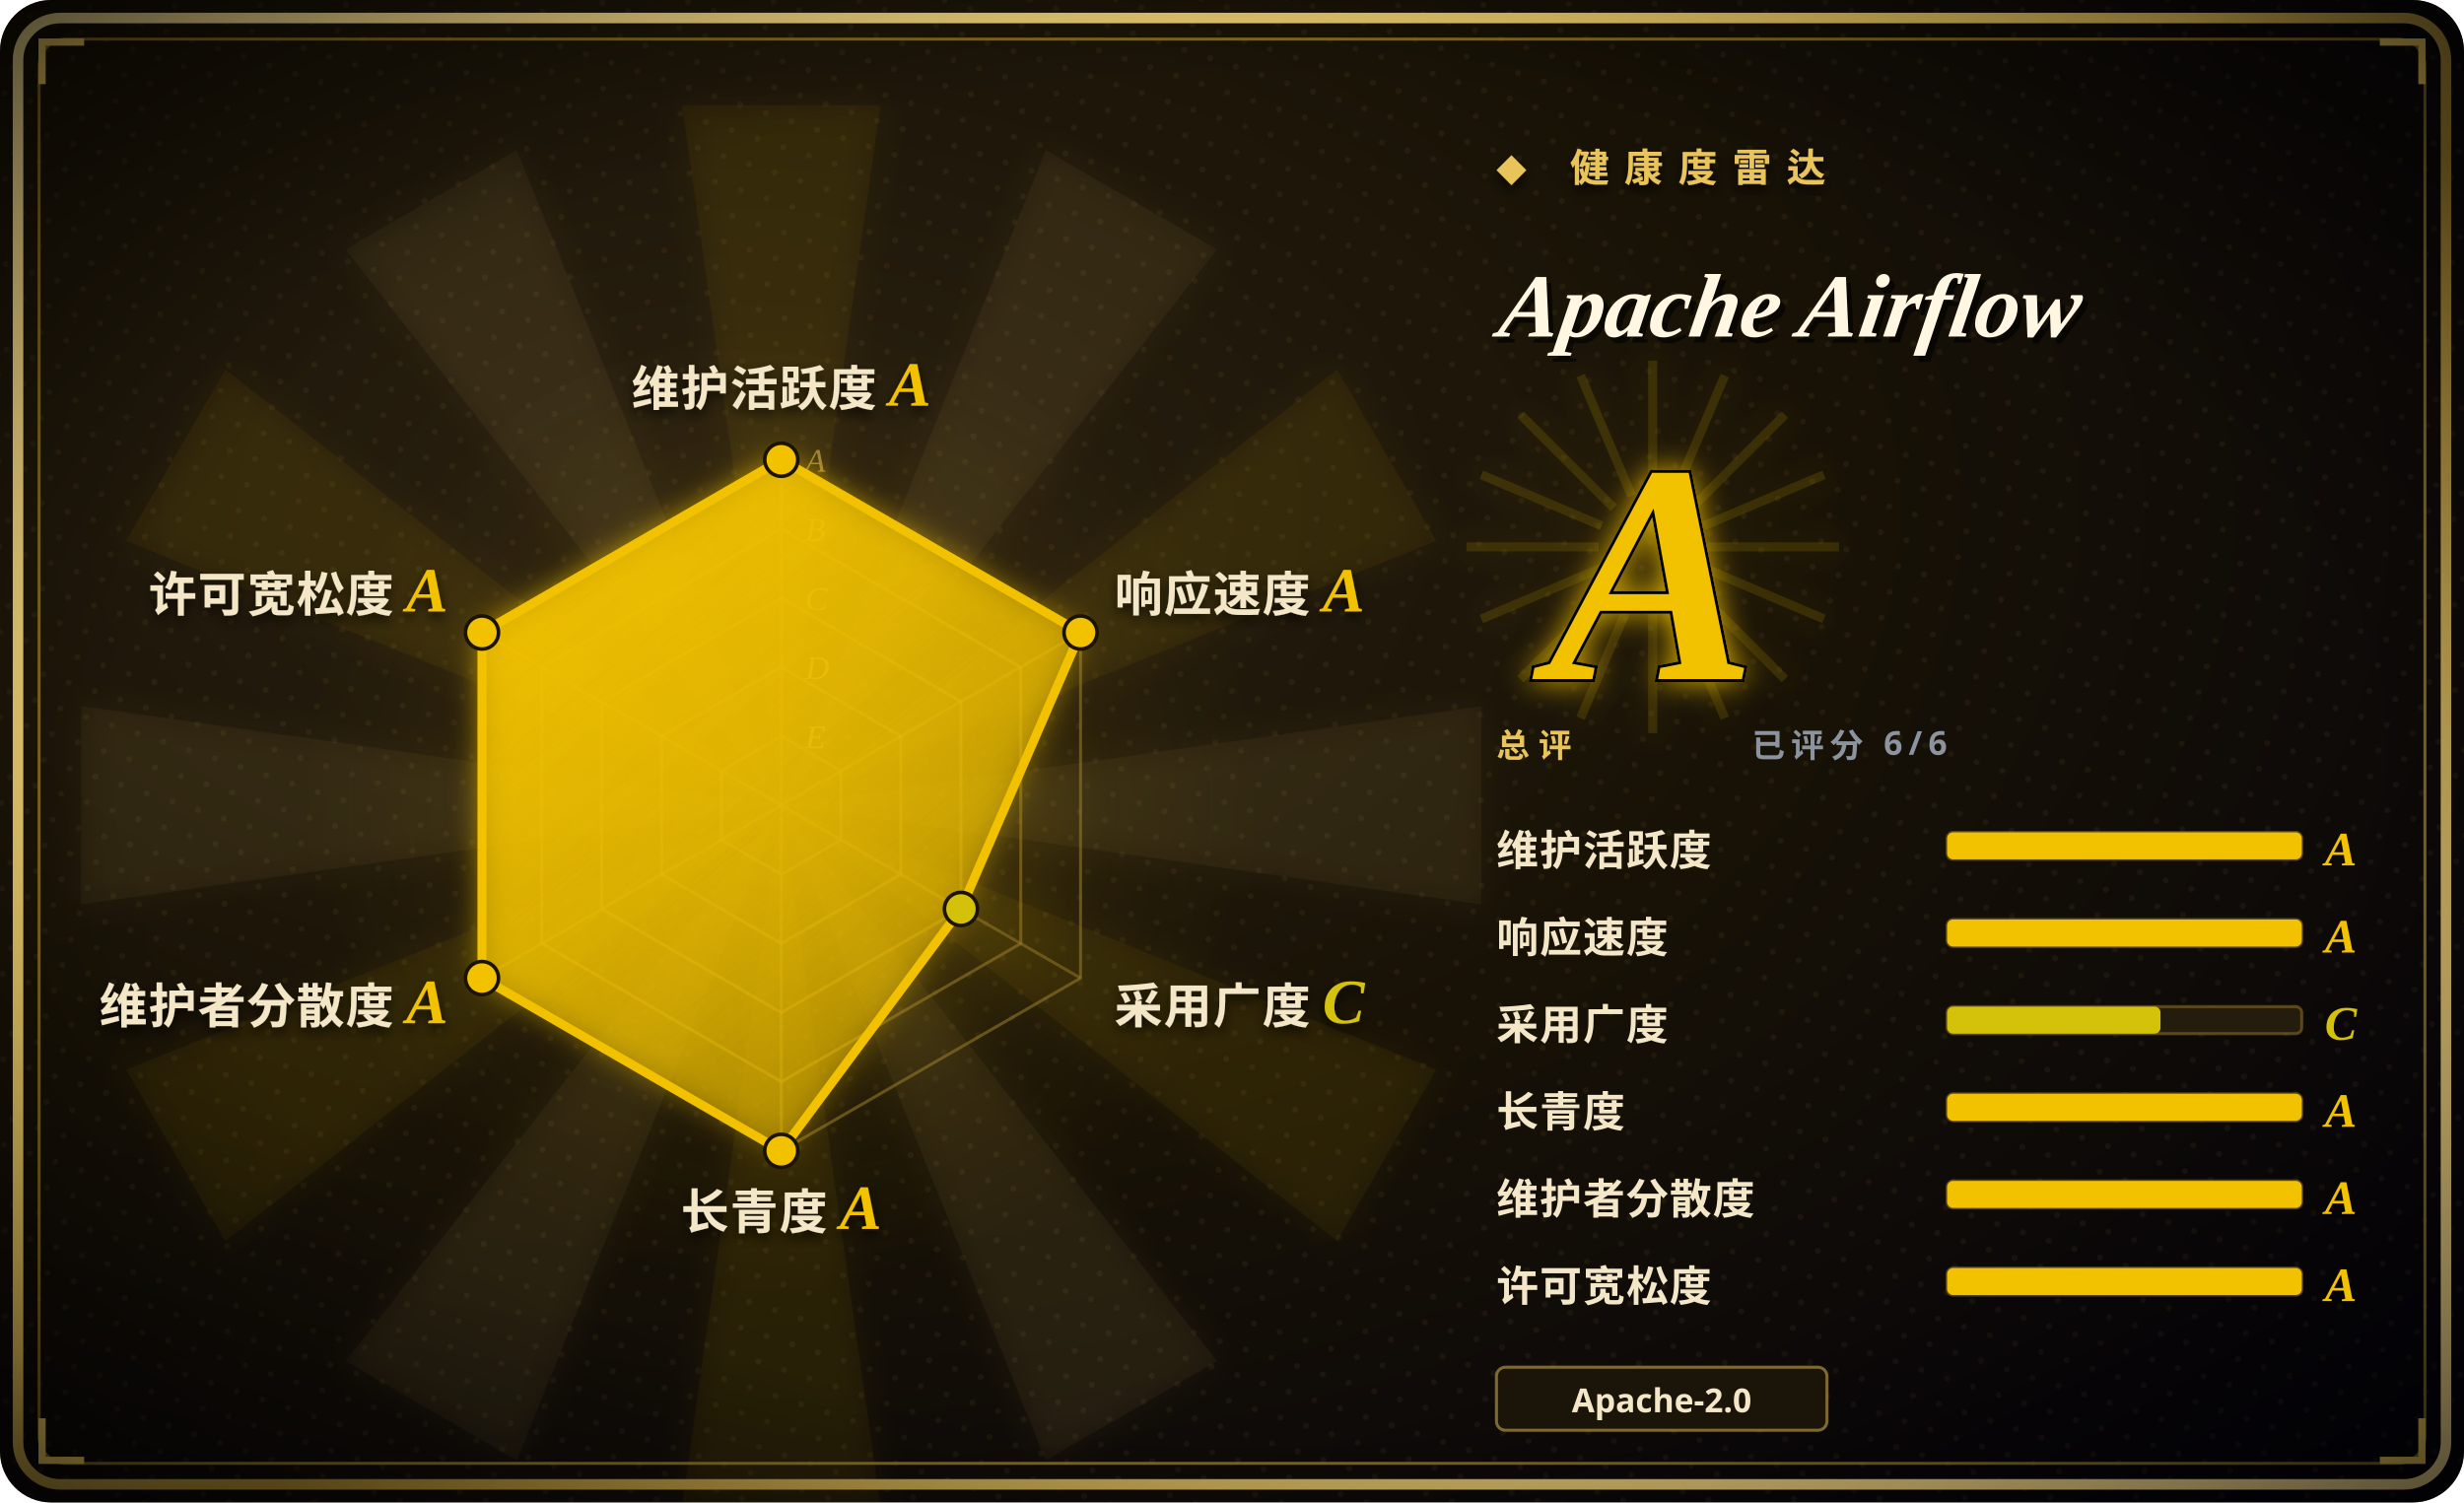
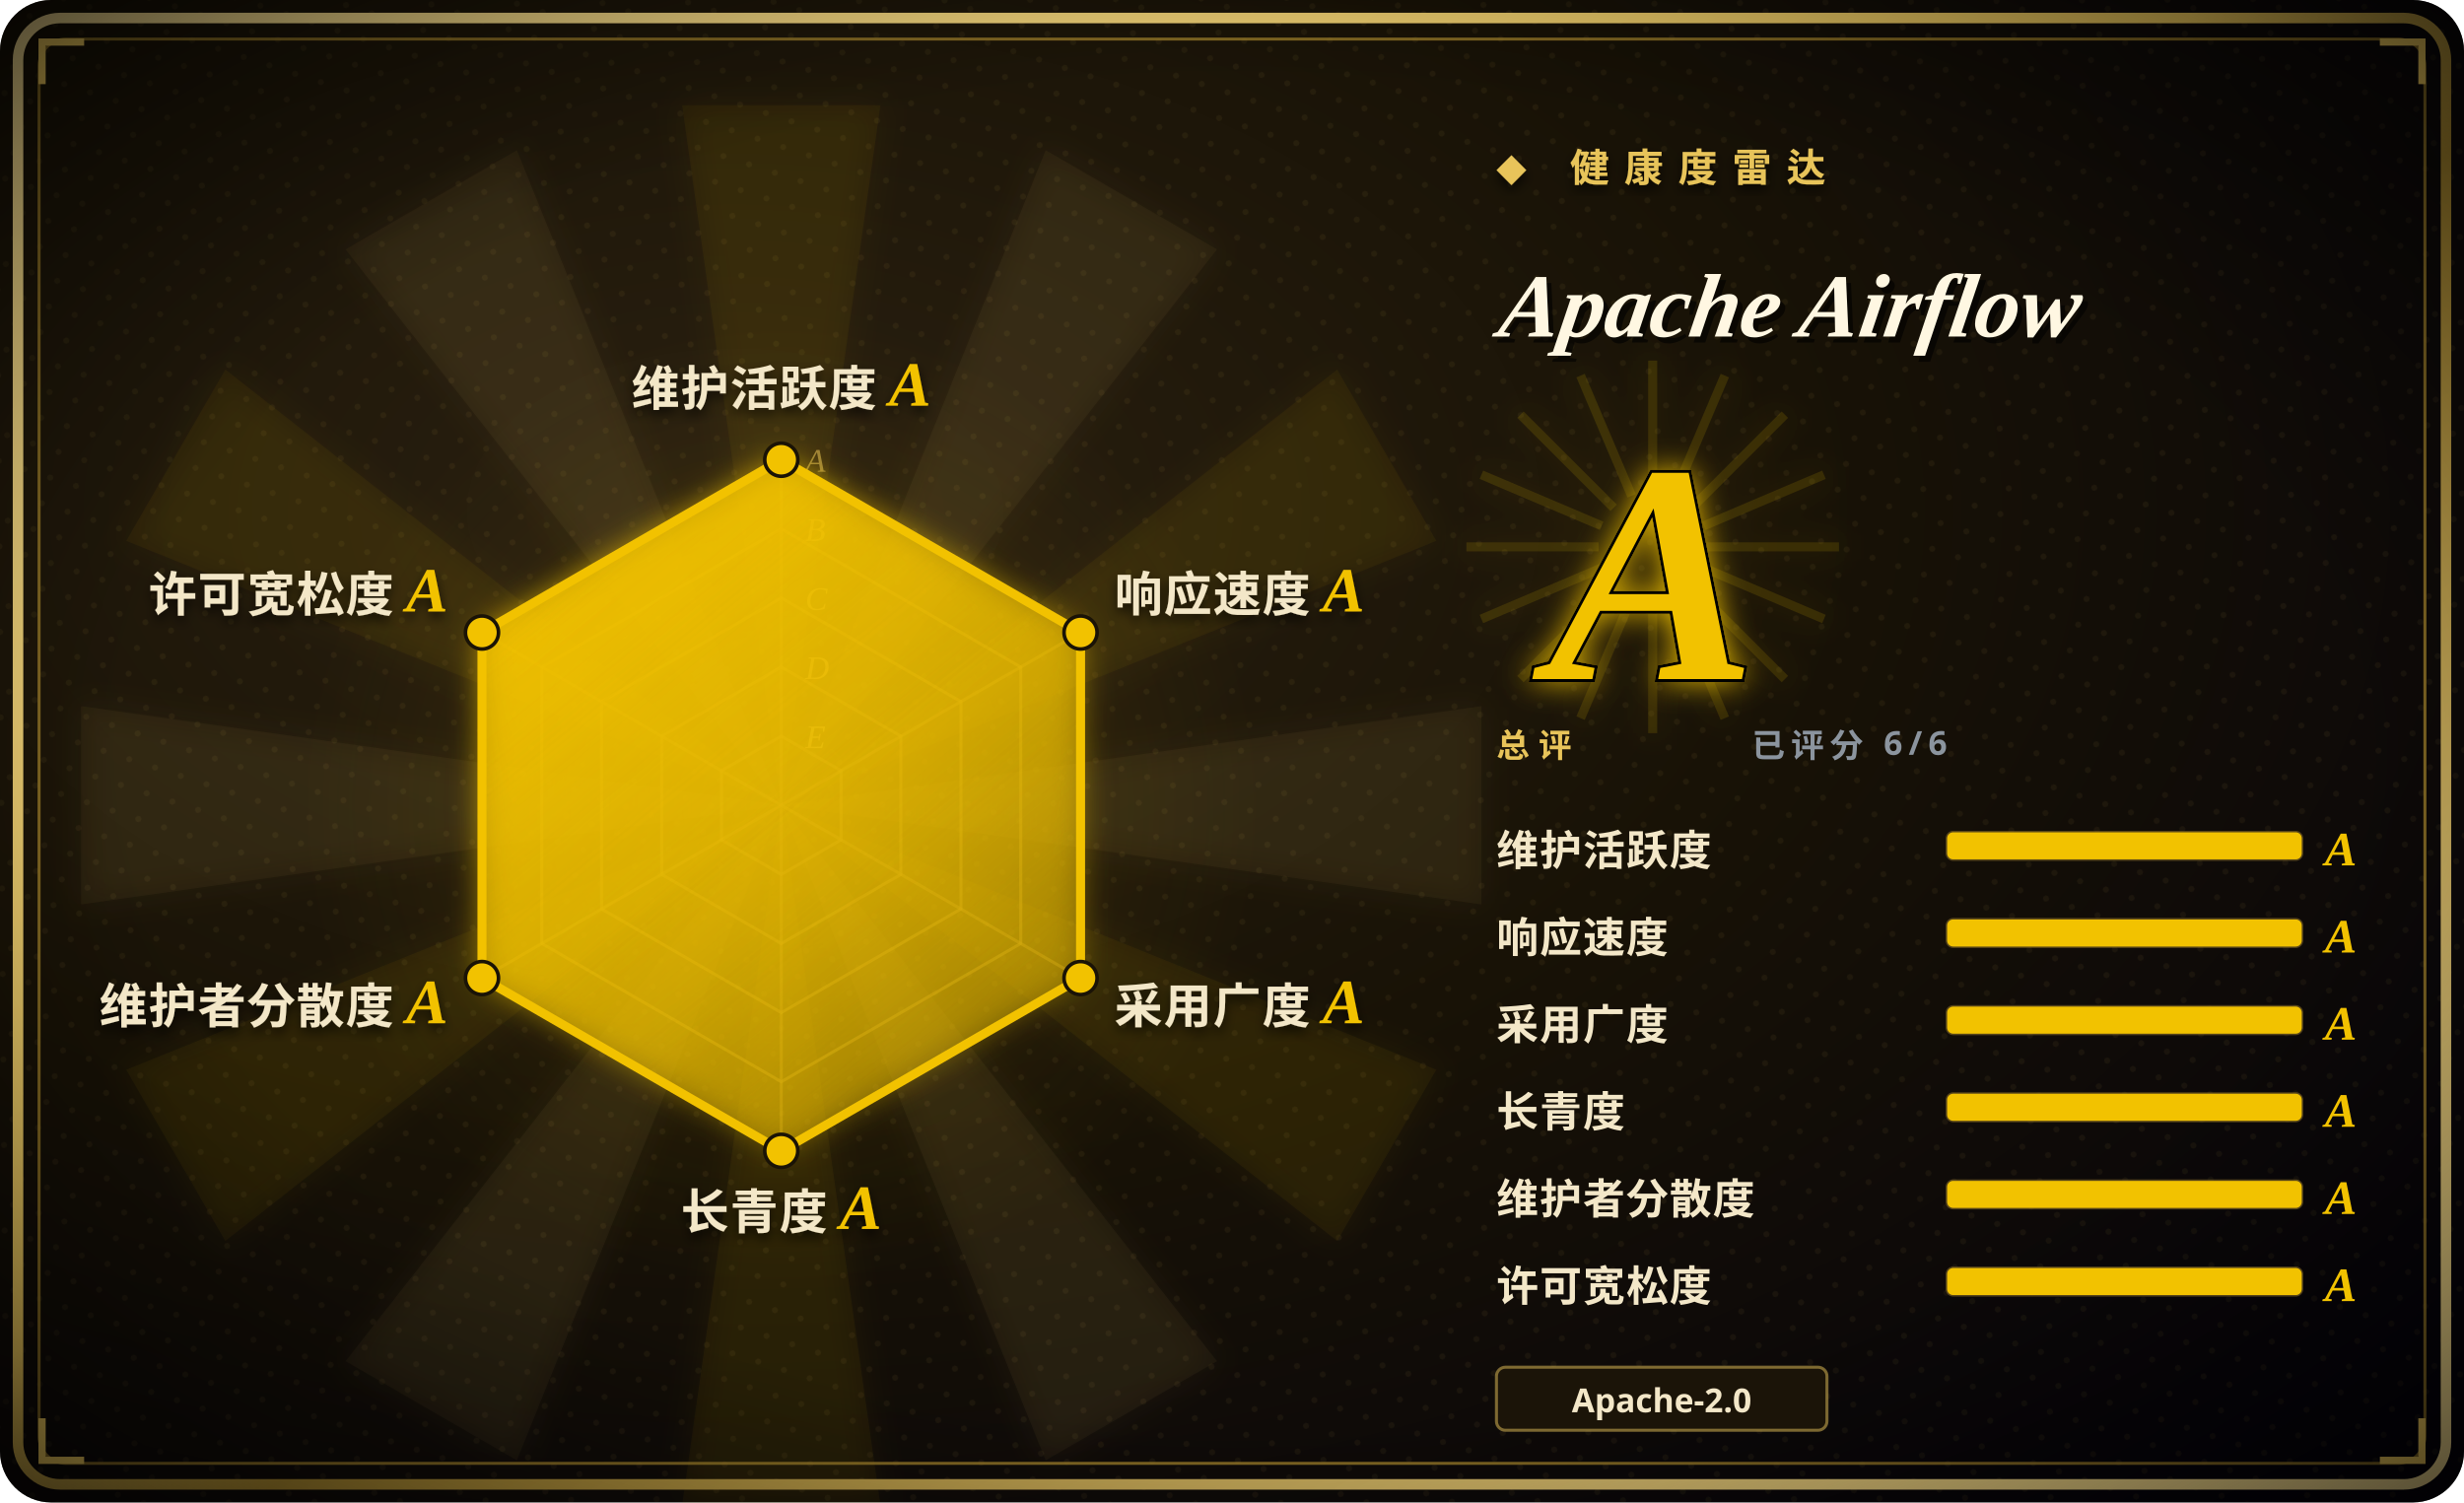
<svg xmlns="http://www.w3.org/2000/svg" width="820" height="500" viewBox="0 0 820 500">
  <defs>
    <radialGradient id="bg" cx="30%" cy="34%" r="90%">
      <stop offset="0%" stop-color="#2a2010" />
      <stop offset="48%" stop-color="#181206" />
      <stop offset="100%" stop-color="#05030a" />
    </radialGradient>
    <radialGradient id="vig" cx="50%" cy="50%" r="72%">
      <stop offset="62%" stop-color="#000000" stop-opacity="0" />
      <stop offset="100%" stop-color="#000000" stop-opacity="0.72" />
    </radialGradient>
    <linearGradient id="frame" x1="0" y1="0" x2="1" y2="1">
      <stop offset="0%" stop-color="#f6dd92" />
      <stop offset="45%" stop-color="#E8C45A" />
      <stop offset="55%" stop-color="#9c7d2a" />
      <stop offset="100%" stop-color="#f6dd92" />
    </linearGradient>
    <linearGradient id="poly" x1="0" y1="0" x2="0.7" y2="1">
      <stop offset="0%" stop-color="#F2C200" stop-opacity="0.92" />
      <stop offset="100%" stop-color="#F2C200" stop-opacity="0.34" />
    </linearGradient>
    <radialGradient id="halo" cx="50%" cy="50%" r="50%">
      <stop offset="0%" stop-color="#F2C200" stop-opacity="0.34" />
      <stop offset="68%" stop-color="#F2C200" stop-opacity="0.04" />
      <stop offset="100%" stop-color="#F2C200" stop-opacity="0" />
    </radialGradient>
    <filter id="glow" x="-60%" y="-60%" width="220%" height="220%">
      <feGaussianBlur stdDeviation="5" result="b" />
      <feMerge>
        <feMergeNode in="b" />
        <feMergeNode in="SourceGraphic" />
      </feMerge>
    </filter>
    <filter id="soft" x="-30%" y="-30%" width="160%" height="160%">
      <feDropShadow dx="0" dy="2" stdDeviation="2" flood-color="#000" flood-opacity="0.7" />
    </filter>
    <pattern id="halftone" width="9" height="9" patternUnits="userSpaceOnUse" patternTransform="rotate(18)">
      <circle cx="2" cy="2" r="1" fill="#E8C45A" fill-opacity="0.06" />
    </pattern>
  </defs>
  <rect width="820" height="500" rx="17" fill="url(#bg)" />
  <rect width="820" height="500" rx="17" fill="url(#halftone)" />
  <g opacity="0.5" filter="url(#glow)">
    <path d="M260,268 L493,235 L493,301 Z" fill="#E8C45A" fill-opacity="0.10" />
    <path d="M260,268 L478,356 L445,413 Z" fill="#F2C200" fill-opacity="0.10" />
    <path d="M260,268 L405,453 L348,486 Z" fill="#E8C45A" fill-opacity="0.10" />
    <path d="M260,268 L293,501 L227,501 Z" fill="#F2C200" fill-opacity="0.10" />
    <path d="M260,268 L172,486 L115,453 Z" fill="#E8C45A" fill-opacity="0.10" />
    <path d="M260,268 L75,413 L42,356 Z" fill="#F2C200" fill-opacity="0.10" />
    <path d="M260,268 L27,301 L27,235 Z" fill="#E8C45A" fill-opacity="0.10" />
    <path d="M260,268 L42,180 L75,123 Z" fill="#F2C200" fill-opacity="0.10" />
    <path d="M260,268 L115,83 L172,50 Z" fill="#E8C45A" fill-opacity="0.10" />
    <path d="M260,268 L227,35 L293,35 Z" fill="#F2C200" fill-opacity="0.10" />
    <path d="M260,268 L348,50 L405,83 Z" fill="#E8C45A" fill-opacity="0.10" />
    <path d="M260,268 L445,123 L478,180 Z" fill="#F2C200" fill-opacity="0.10" />
  </g>
  <circle cx="260" cy="268" r="161" fill="url(#halo)" />
  <rect x="6" y="6" width="808" height="488" rx="14" fill="none" stroke="url(#frame)" stroke-width="3.5" />
  <rect x="13" y="13" width="794" height="474" rx="9" fill="none" stroke="#9c7d2a" stroke-width="1" stroke-opacity="0.8" />
  <path d="M14,28 L14,14 L28,14" fill="none" stroke="#E8C45A" stroke-width="2.4" />
  <path d="M806,28 L806,14 L792,14" fill="none" stroke="#E8C45A" stroke-width="2.4" />
  <path d="M14,472 L14,486 L28,486" fill="none" stroke="#E8C45A" stroke-width="2.4" />
  <path d="M806,472 L806,486 L792,486" fill="none" stroke="#E8C45A" stroke-width="2.4" />
  <rect width="820" height="500" rx="17" fill="url(#vig)" />
  <polygon points="260.0,153.0 359.6,210.5 359.6,325.5 260.0,383.0 160.4,325.5 160.4,210.5" fill="none" stroke="#9c7d2a" stroke-opacity="0.55" stroke-width="1" />
  <polygon points="260.0,176.0 339.7,222.0 339.7,314.0 260.0,360.0 180.3,314.0 180.3,222.0" fill="none" stroke="#9c7d2a" stroke-opacity="0.55" stroke-width="1" />
  <polygon points="260.0,199.0 319.8,233.5 319.8,302.5 260.0,337.0 200.2,302.5 200.2,233.5" fill="none" stroke="#9c7d2a" stroke-opacity="0.55" stroke-width="1" />
  <polygon points="260.0,222.0 299.8,245.0 299.8,291.0 260.0,314.0 220.2,291.0 220.2,245.0" fill="none" stroke="#9c7d2a" stroke-opacity="0.55" stroke-width="1" />
  <polygon points="260.0,245.0 279.9,256.5 279.9,279.5 260.0,291.0 240.1,279.5 240.1,256.5" fill="none" stroke="#9c7d2a" stroke-opacity="0.55" stroke-width="1" />
  <line x1="260" y1="268" x2="260.0" y2="153.0" stroke="#9c7d2a" stroke-opacity="0.5" stroke-width="1" />
  <line x1="260" y1="268" x2="359.6" y2="210.5" stroke="#9c7d2a" stroke-opacity="0.5" stroke-width="1" />
  <line x1="260" y1="268" x2="359.6" y2="325.5" stroke="#9c7d2a" stroke-opacity="0.5" stroke-width="1" />
  <line x1="260" y1="268" x2="260.0" y2="383.0" stroke="#9c7d2a" stroke-opacity="0.5" stroke-width="1" />
  <line x1="260" y1="268" x2="160.4" y2="325.5" stroke="#9c7d2a" stroke-opacity="0.5" stroke-width="1" />
  <line x1="260" y1="268" x2="160.4" y2="210.5" stroke="#9c7d2a" stroke-opacity="0.5" stroke-width="1" />
  <text x="268" y="157.0" font-size="11" font-style="italic" fill="#E8C45A" fill-opacity="0.55" font-family="'Georgia','Times New Roman',serif">A</text>
  <text x="268" y="180.0" font-size="11" font-style="italic" fill="#E8C45A" fill-opacity="0.55" font-family="'Georgia','Times New Roman',serif">B</text>
  <text x="268" y="203.0" font-size="11" font-style="italic" fill="#E8C45A" fill-opacity="0.55" font-family="'Georgia','Times New Roman',serif">C</text>
  <text x="268" y="226.0" font-size="11" font-style="italic" fill="#E8C45A" fill-opacity="0.55" font-family="'Georgia','Times New Roman',serif">D</text>
  <text x="268" y="249.0" font-size="11" font-style="italic" fill="#E8C45A" fill-opacity="0.55" font-family="'Georgia','Times New Roman',serif">E</text>
-   <polygon points="260.0,153.0 359.6,210.5 319.8,302.5 260.0,383.0 160.4,325.5 160.4,210.5" fill="url(#poly)" filter="url(#glow)" />
+   <polygon points="260.0,153.0 359.6,210.5 359.6,325.5 260.0,383.0 160.4,325.5 160.4,210.5" fill="url(#poly)" filter="url(#glow)" />
  <line x1="260.0" y1="153.0" x2="359.6" y2="210.5" stroke="#F2C200" stroke-width="3" />
-   <line x1="359.6" y1="210.5" x2="319.8" y2="302.5" stroke="#F2C200" stroke-width="3" />
-   <line x1="319.8" y1="302.5" x2="260.0" y2="383.0" stroke="#F2C200" stroke-width="3" />
+   <line x1="359.6" y1="210.5" x2="359.6" y2="325.5" stroke="#F2C200" stroke-width="3" />
+   <line x1="359.6" y1="325.5" x2="260.0" y2="383.0" stroke="#F2C200" stroke-width="3" />
  <line x1="260.0" y1="383.0" x2="160.4" y2="325.5" stroke="#F2C200" stroke-width="3" />
  <line x1="160.4" y1="325.5" x2="160.4" y2="210.5" stroke="#F2C200" stroke-width="3" />
  <line x1="160.4" y1="210.5" x2="260.0" y2="153.0" stroke="#F2C200" stroke-width="3" />
  <circle cx="260.0" cy="153.0" r="5.5" fill="#F2C200" stroke="#1a1306" stroke-width="1.2" />
  <circle cx="359.6" cy="210.5" r="5.5" fill="#F2C200" stroke="#1a1306" stroke-width="1.2" />
-   <circle cx="319.8" cy="302.5" r="5.5" fill="#D4C20A" stroke="#1a1306" stroke-width="1.2" />
+   <circle cx="359.6" cy="325.5" r="5.5" fill="#F2C200" stroke="#1a1306" stroke-width="1.2" />
  <circle cx="260.0" cy="383.0" r="5.5" fill="#F2C200" stroke="#1a1306" stroke-width="1.2" />
  <circle cx="160.4" cy="325.5" r="5.5" fill="#F2C200" stroke="#1a1306" stroke-width="1.2" />
  <circle cx="160.4" cy="210.5" r="5.5" fill="#F2C200" stroke="#1a1306" stroke-width="1.2" />
  <text x="260.0" y="135.0" font-size="16" font-weight="900" fill="#f3e7c8" text-anchor="middle" font-family="'PingFang SC','Hiragino Sans GB','Heiti SC','Microsoft YaHei',sans-serif" letter-spacing="0.4" filter="url(#soft)">维护活跃度 <tspan fill="#F2C200" font-family="'Georgia','Times New Roman',serif" font-style="italic" font-size="21">A</tspan>
  </text>
  <text x="370.9" y="203.5" font-size="16" font-weight="900" fill="#f3e7c8" text-anchor="start" font-family="'PingFang SC','Hiragino Sans GB','Heiti SC','Microsoft YaHei',sans-serif" letter-spacing="0.4" filter="url(#soft)">响应速度 <tspan fill="#F2C200" font-family="'Georgia','Times New Roman',serif" font-style="italic" font-size="21">A</tspan>
  </text>
-   <text x="370.9" y="340.5" font-size="16" font-weight="900" fill="#f3e7c8" text-anchor="start" font-family="'PingFang SC','Hiragino Sans GB','Heiti SC','Microsoft YaHei',sans-serif" letter-spacing="0.4" filter="url(#soft)">采用广度 <tspan fill="#D4C20A" font-family="'Georgia','Times New Roman',serif" font-style="italic" font-size="21">C</tspan>
+   <text x="370.9" y="340.5" font-size="16" font-weight="900" fill="#f3e7c8" text-anchor="start" font-family="'PingFang SC','Hiragino Sans GB','Heiti SC','Microsoft YaHei',sans-serif" letter-spacing="0.4" filter="url(#soft)">采用广度 <tspan fill="#F2C200" font-family="'Georgia','Times New Roman',serif" font-style="italic" font-size="21">A</tspan>
  </text>
  <text x="260.0" y="409.0" font-size="16" font-weight="900" fill="#f3e7c8" text-anchor="middle" font-family="'PingFang SC','Hiragino Sans GB','Heiti SC','Microsoft YaHei',sans-serif" letter-spacing="0.4" filter="url(#soft)">长青度 <tspan fill="#F2C200" font-family="'Georgia','Times New Roman',serif" font-style="italic" font-size="21">A</tspan>
  </text>
  <text x="149.1" y="340.5" font-size="16" font-weight="900" fill="#f3e7c8" text-anchor="end" font-family="'PingFang SC','Hiragino Sans GB','Heiti SC','Microsoft YaHei',sans-serif" letter-spacing="0.4" filter="url(#soft)">维护者分散度 <tspan fill="#F2C200" font-family="'Georgia','Times New Roman',serif" font-style="italic" font-size="21">A</tspan>
  </text>
  <text x="149.1" y="203.5" font-size="16" font-weight="900" fill="#f3e7c8" text-anchor="end" font-family="'PingFang SC','Hiragino Sans GB','Heiti SC','Microsoft YaHei',sans-serif" letter-spacing="0.4" filter="url(#soft)">许可宽松度 <tspan fill="#F2C200" font-family="'Georgia','Times New Roman',serif" font-style="italic" font-size="21">A</tspan>
  </text>
  <text x="498" y="60" font-size="13" letter-spacing="5" fill="#E8C45A" font-weight="900" font-family="'PingFang SC','Hiragino Sans GB','Heiti SC','Microsoft YaHei',sans-serif" filter="url(#soft)">◆ 健康度雷达</text>
  <g transform="translate(498,112) skewX(-9)">
    <text x="2" y="2" font-size="30" font-weight="900" font-style="italic" fill="#000" fill-opacity="0.6" font-family="'Georgia','Times New Roman',serif">Apache Airflow</text>
    <text x="0" y="0" font-size="30" font-weight="900" font-style="italic" fill="#fff7e2" font-family="'Georgia','Times New Roman',serif">Apache Airflow</text>
  </g>
  <line x1="498" y1="124" x2="648" y2="124" stroke="url(#frame)" stroke-width="2" />
  <g opacity="0.85" filter="url(#glow)">
    <line x1="568" y1="182" x2="612" y2="182" stroke="#F2C200" stroke-opacity="0.16" stroke-width="3" />
    <line x1="567" y1="189" x2="607" y2="206" stroke="#F2C200" stroke-opacity="0.16" stroke-width="3" />
    <line x1="563" y1="195" x2="594" y2="226" stroke="#F2C200" stroke-opacity="0.16" stroke-width="3" />
    <line x1="557" y1="199" x2="574" y2="239" stroke="#F2C200" stroke-opacity="0.16" stroke-width="3" />
    <line x1="550" y1="200" x2="550" y2="244" stroke="#F2C200" stroke-opacity="0.16" stroke-width="3" />
    <line x1="543" y1="199" x2="526" y2="239" stroke="#F2C200" stroke-opacity="0.16" stroke-width="3" />
    <line x1="537" y1="195" x2="506" y2="226" stroke="#F2C200" stroke-opacity="0.16" stroke-width="3" />
    <line x1="533" y1="189" x2="493" y2="206" stroke="#F2C200" stroke-opacity="0.16" stroke-width="3" />
    <line x1="532" y1="182" x2="488" y2="182" stroke="#F2C200" stroke-opacity="0.16" stroke-width="3" />
    <line x1="533" y1="175" x2="493" y2="158" stroke="#F2C200" stroke-opacity="0.16" stroke-width="3" />
    <line x1="537" y1="169" x2="506" y2="138" stroke="#F2C200" stroke-opacity="0.16" stroke-width="3" />
    <line x1="543" y1="165" x2="526" y2="125" stroke="#F2C200" stroke-opacity="0.16" stroke-width="3" />
    <line x1="550" y1="164" x2="550" y2="120" stroke="#F2C200" stroke-opacity="0.16" stroke-width="3" />
    <line x1="557" y1="165" x2="574" y2="125" stroke="#F2C200" stroke-opacity="0.16" stroke-width="3" />
    <line x1="563" y1="169" x2="594" y2="138" stroke="#F2C200" stroke-opacity="0.16" stroke-width="3" />
    <line x1="567" y1="175" x2="607" y2="158" stroke="#F2C200" stroke-opacity="0.16" stroke-width="3" />
  </g>
  <text x="550" y="226" font-size="104" font-weight="900" font-style="italic" text-anchor="middle" fill="#F2C200" stroke="#000" stroke-width="2" paint-order="stroke" font-family="'Georgia','Times New Roman',serif" filter="url(#glow)">A</text>
  <text x="498" y="252" font-size="11" letter-spacing="3" fill="#E8C45A" font-family="'PingFang SC','Hiragino Sans GB','Heiti SC','Microsoft YaHei',sans-serif" font-weight="900">总评</text>
  <text x="648" y="252" font-size="11" letter-spacing="2" fill="#8B949E" font-family="'PingFang SC','Hiragino Sans GB','Heiti SC','Microsoft YaHei',sans-serif" font-weight="900" text-anchor="end">已评分 6/6</text>
  <text x="498" y="288" font-size="14" font-weight="900" fill="#f3e7c8" font-family="'PingFang SC','Hiragino Sans GB','Heiti SC','Microsoft YaHei',sans-serif" letter-spacing="0.4">维护活跃度</text>
  <rect x="648" y="277" width="118" height="9" rx="2" fill="#241d0e" stroke="#9c7d2a" stroke-opacity="0.5" />
  <rect x="648" y="277" width="118" height="9" rx="2" fill="#F2C200" />
  <text x="779" y="288" font-size="16" font-weight="900" font-style="italic" fill="#F2C200" font-family="'Georgia','Times New Roman',serif" text-anchor="middle">A</text>
  <text x="498" y="317" font-size="14" font-weight="900" fill="#f3e7c8" font-family="'PingFang SC','Hiragino Sans GB','Heiti SC','Microsoft YaHei',sans-serif" letter-spacing="0.4">响应速度</text>
  <rect x="648" y="306" width="118" height="9" rx="2" fill="#241d0e" stroke="#9c7d2a" stroke-opacity="0.5" />
  <rect x="648" y="306" width="118" height="9" rx="2" fill="#F2C200" />
  <text x="779" y="317" font-size="16" font-weight="900" font-style="italic" fill="#F2C200" font-family="'Georgia','Times New Roman',serif" text-anchor="middle">A</text>
  <text x="498" y="346" font-size="14" font-weight="900" fill="#f3e7c8" font-family="'PingFang SC','Hiragino Sans GB','Heiti SC','Microsoft YaHei',sans-serif" letter-spacing="0.4">采用广度</text>
  <rect x="648" y="335" width="118" height="9" rx="2" fill="#241d0e" stroke="#9c7d2a" stroke-opacity="0.5" />
-   <rect x="648" y="335" width="71" height="9" rx="2" fill="#D4C20A" />
-   <text x="779" y="346" font-size="16" font-weight="900" font-style="italic" fill="#D4C20A" font-family="'Georgia','Times New Roman',serif" text-anchor="middle">C</text>
+   <rect x="648" y="335" width="118" height="9" rx="2" fill="#F2C200" />
+   <text x="779" y="346" font-size="16" font-weight="900" font-style="italic" fill="#F2C200" font-family="'Georgia','Times New Roman',serif" text-anchor="middle">A</text>
  <text x="498" y="375" font-size="14" font-weight="900" fill="#f3e7c8" font-family="'PingFang SC','Hiragino Sans GB','Heiti SC','Microsoft YaHei',sans-serif" letter-spacing="0.4">长青度</text>
  <rect x="648" y="364" width="118" height="9" rx="2" fill="#241d0e" stroke="#9c7d2a" stroke-opacity="0.5" />
  <rect x="648" y="364" width="118" height="9" rx="2" fill="#F2C200" />
  <text x="779" y="375" font-size="16" font-weight="900" font-style="italic" fill="#F2C200" font-family="'Georgia','Times New Roman',serif" text-anchor="middle">A</text>
  <text x="498" y="404" font-size="14" font-weight="900" fill="#f3e7c8" font-family="'PingFang SC','Hiragino Sans GB','Heiti SC','Microsoft YaHei',sans-serif" letter-spacing="0.4">维护者分散度</text>
  <rect x="648" y="393" width="118" height="9" rx="2" fill="#241d0e" stroke="#9c7d2a" stroke-opacity="0.5" />
  <rect x="648" y="393" width="118" height="9" rx="2" fill="#F2C200" />
  <text x="779" y="404" font-size="16" font-weight="900" font-style="italic" fill="#F2C200" font-family="'Georgia','Times New Roman',serif" text-anchor="middle">A</text>
  <text x="498" y="433" font-size="14" font-weight="900" fill="#f3e7c8" font-family="'PingFang SC','Hiragino Sans GB','Heiti SC','Microsoft YaHei',sans-serif" letter-spacing="0.4">许可宽松度</text>
  <rect x="648" y="422" width="118" height="9" rx="2" fill="#241d0e" stroke="#9c7d2a" stroke-opacity="0.5" />
  <rect x="648" y="422" width="118" height="9" rx="2" fill="#F2C200" />
  <text x="779" y="433" font-size="16" font-weight="900" font-style="italic" fill="#F2C200" font-family="'Georgia','Times New Roman',serif" text-anchor="middle">A</text>
  <rect x="498" y="455" width="110" height="21" rx="3" fill="#1b1408" stroke="#E8C45A" stroke-opacity="0.5" />
  <text x="553.0" y="470" font-size="11" font-weight="700" fill="#f3e7c8" text-anchor="middle" font-family="'PingFang SC','Hiragino Sans GB','Heiti SC','Microsoft YaHei',sans-serif">Apache-2.0</text>
</svg>
